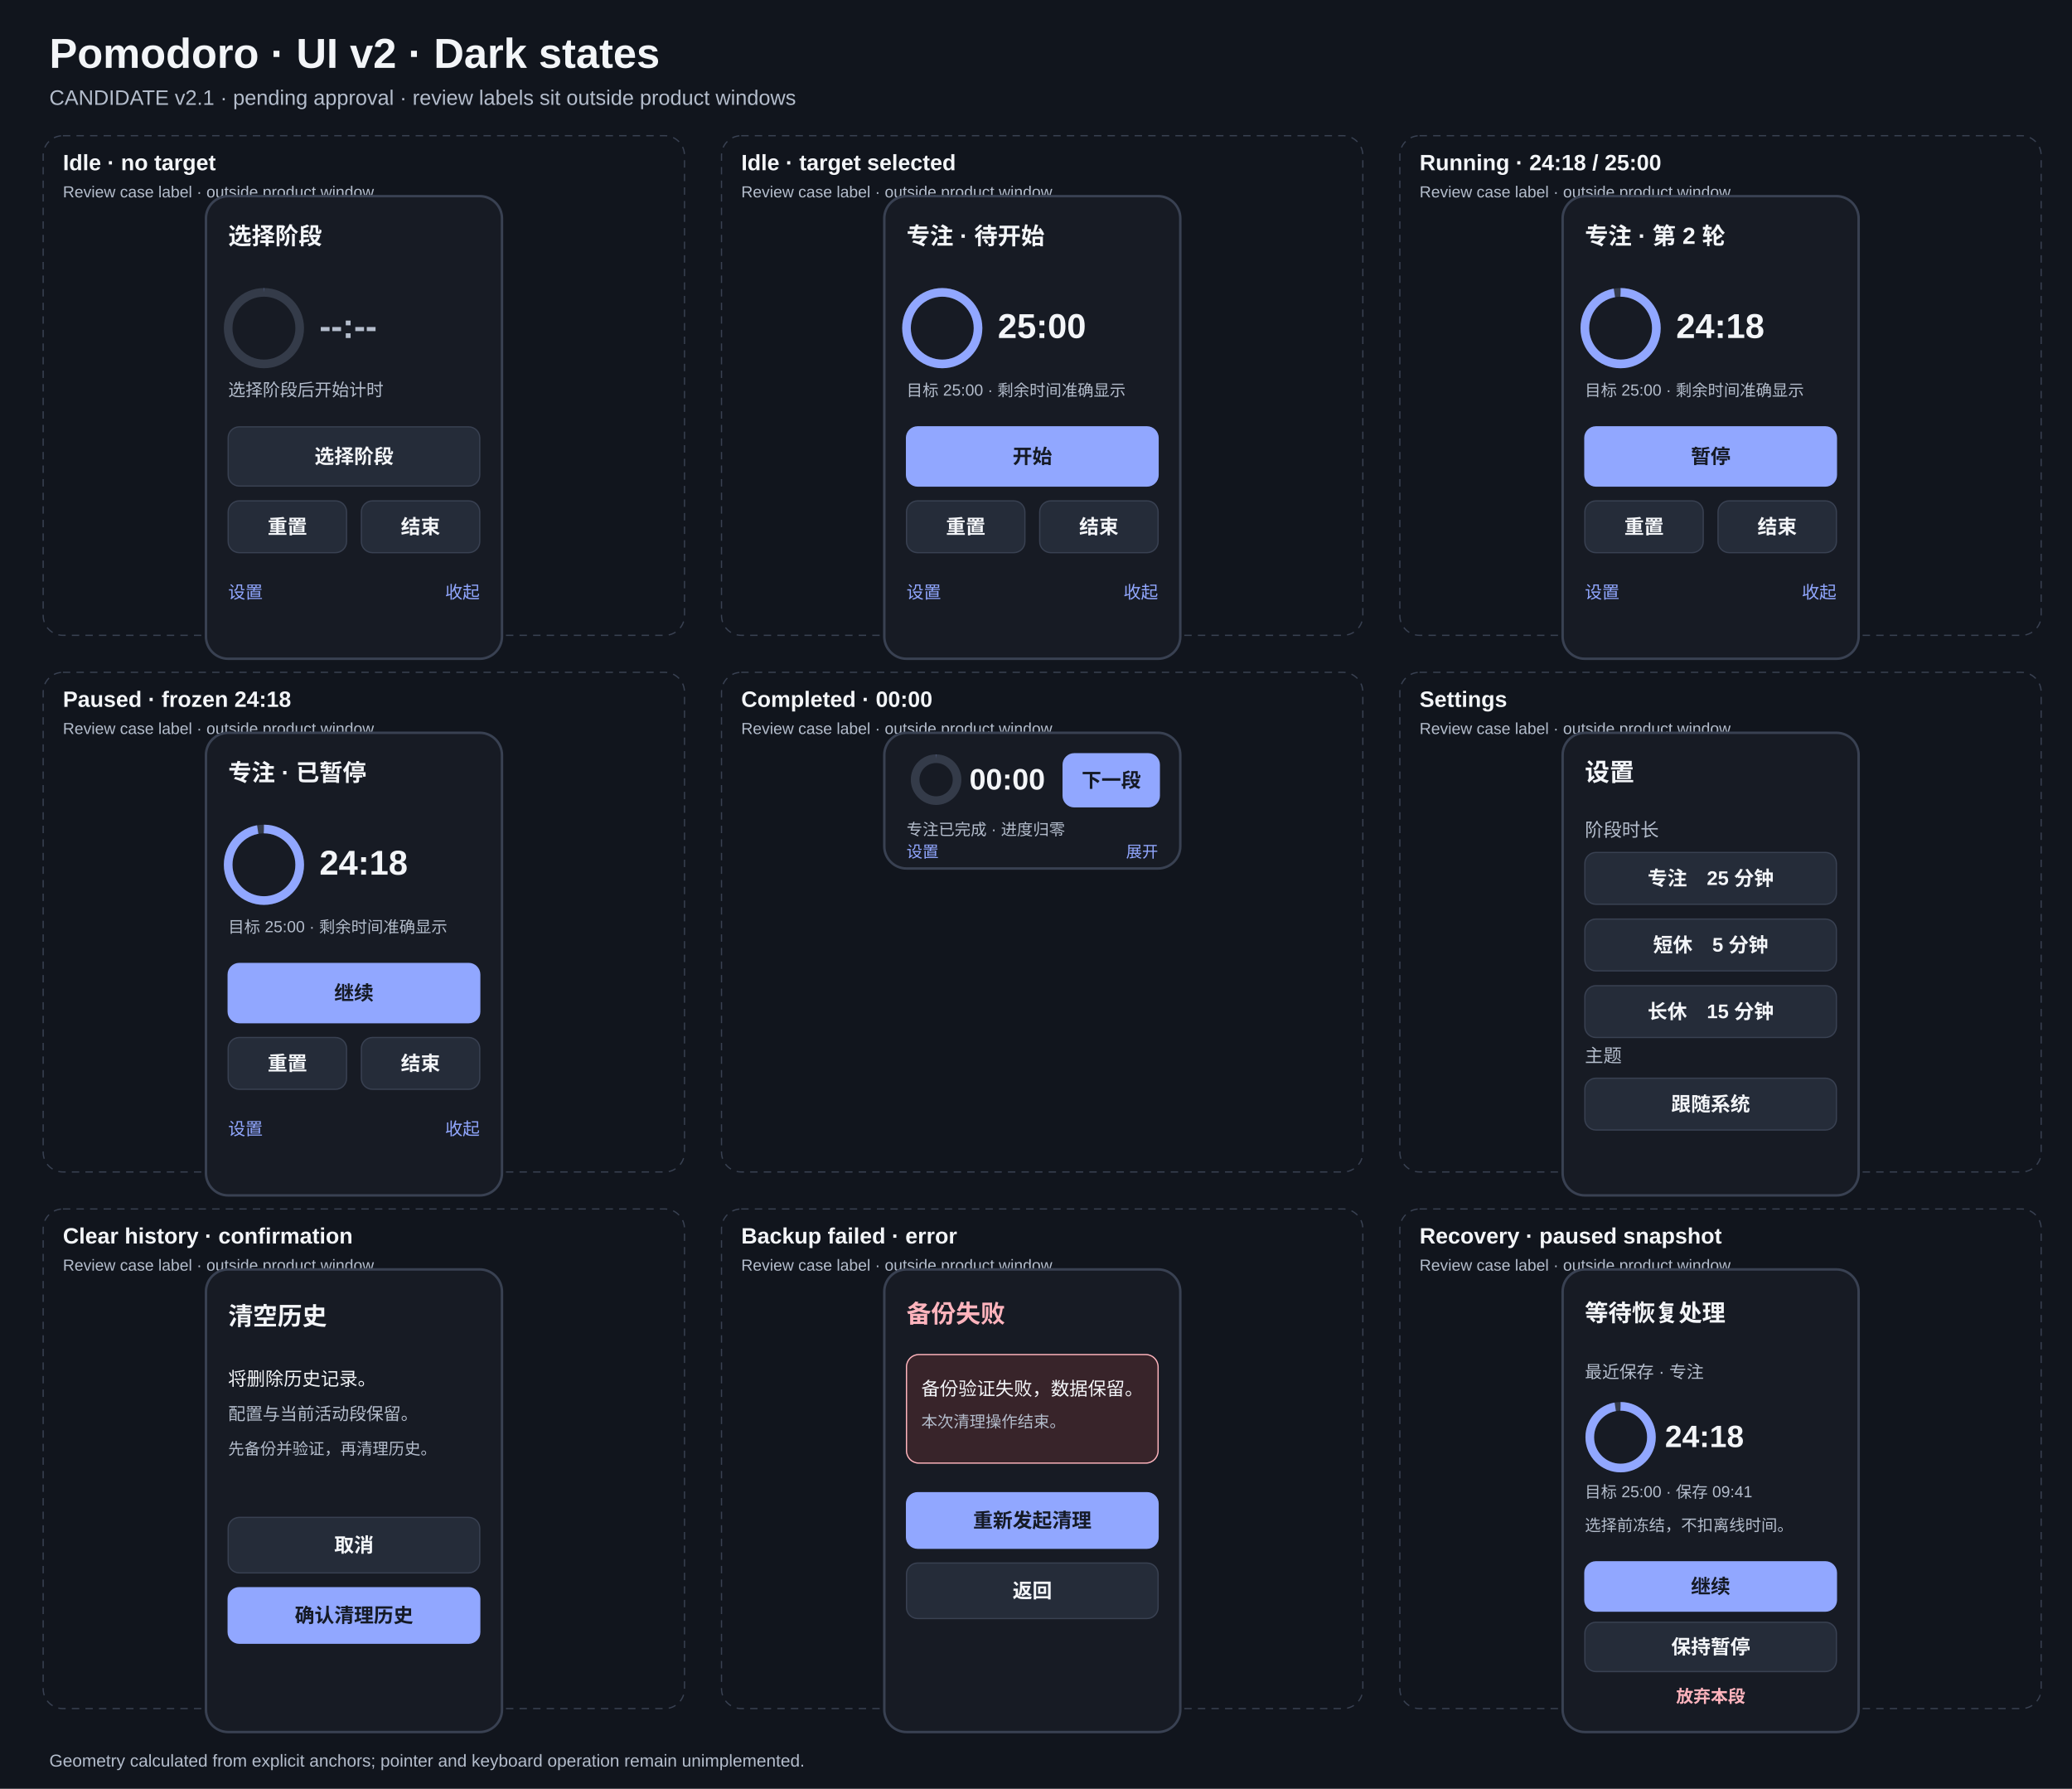
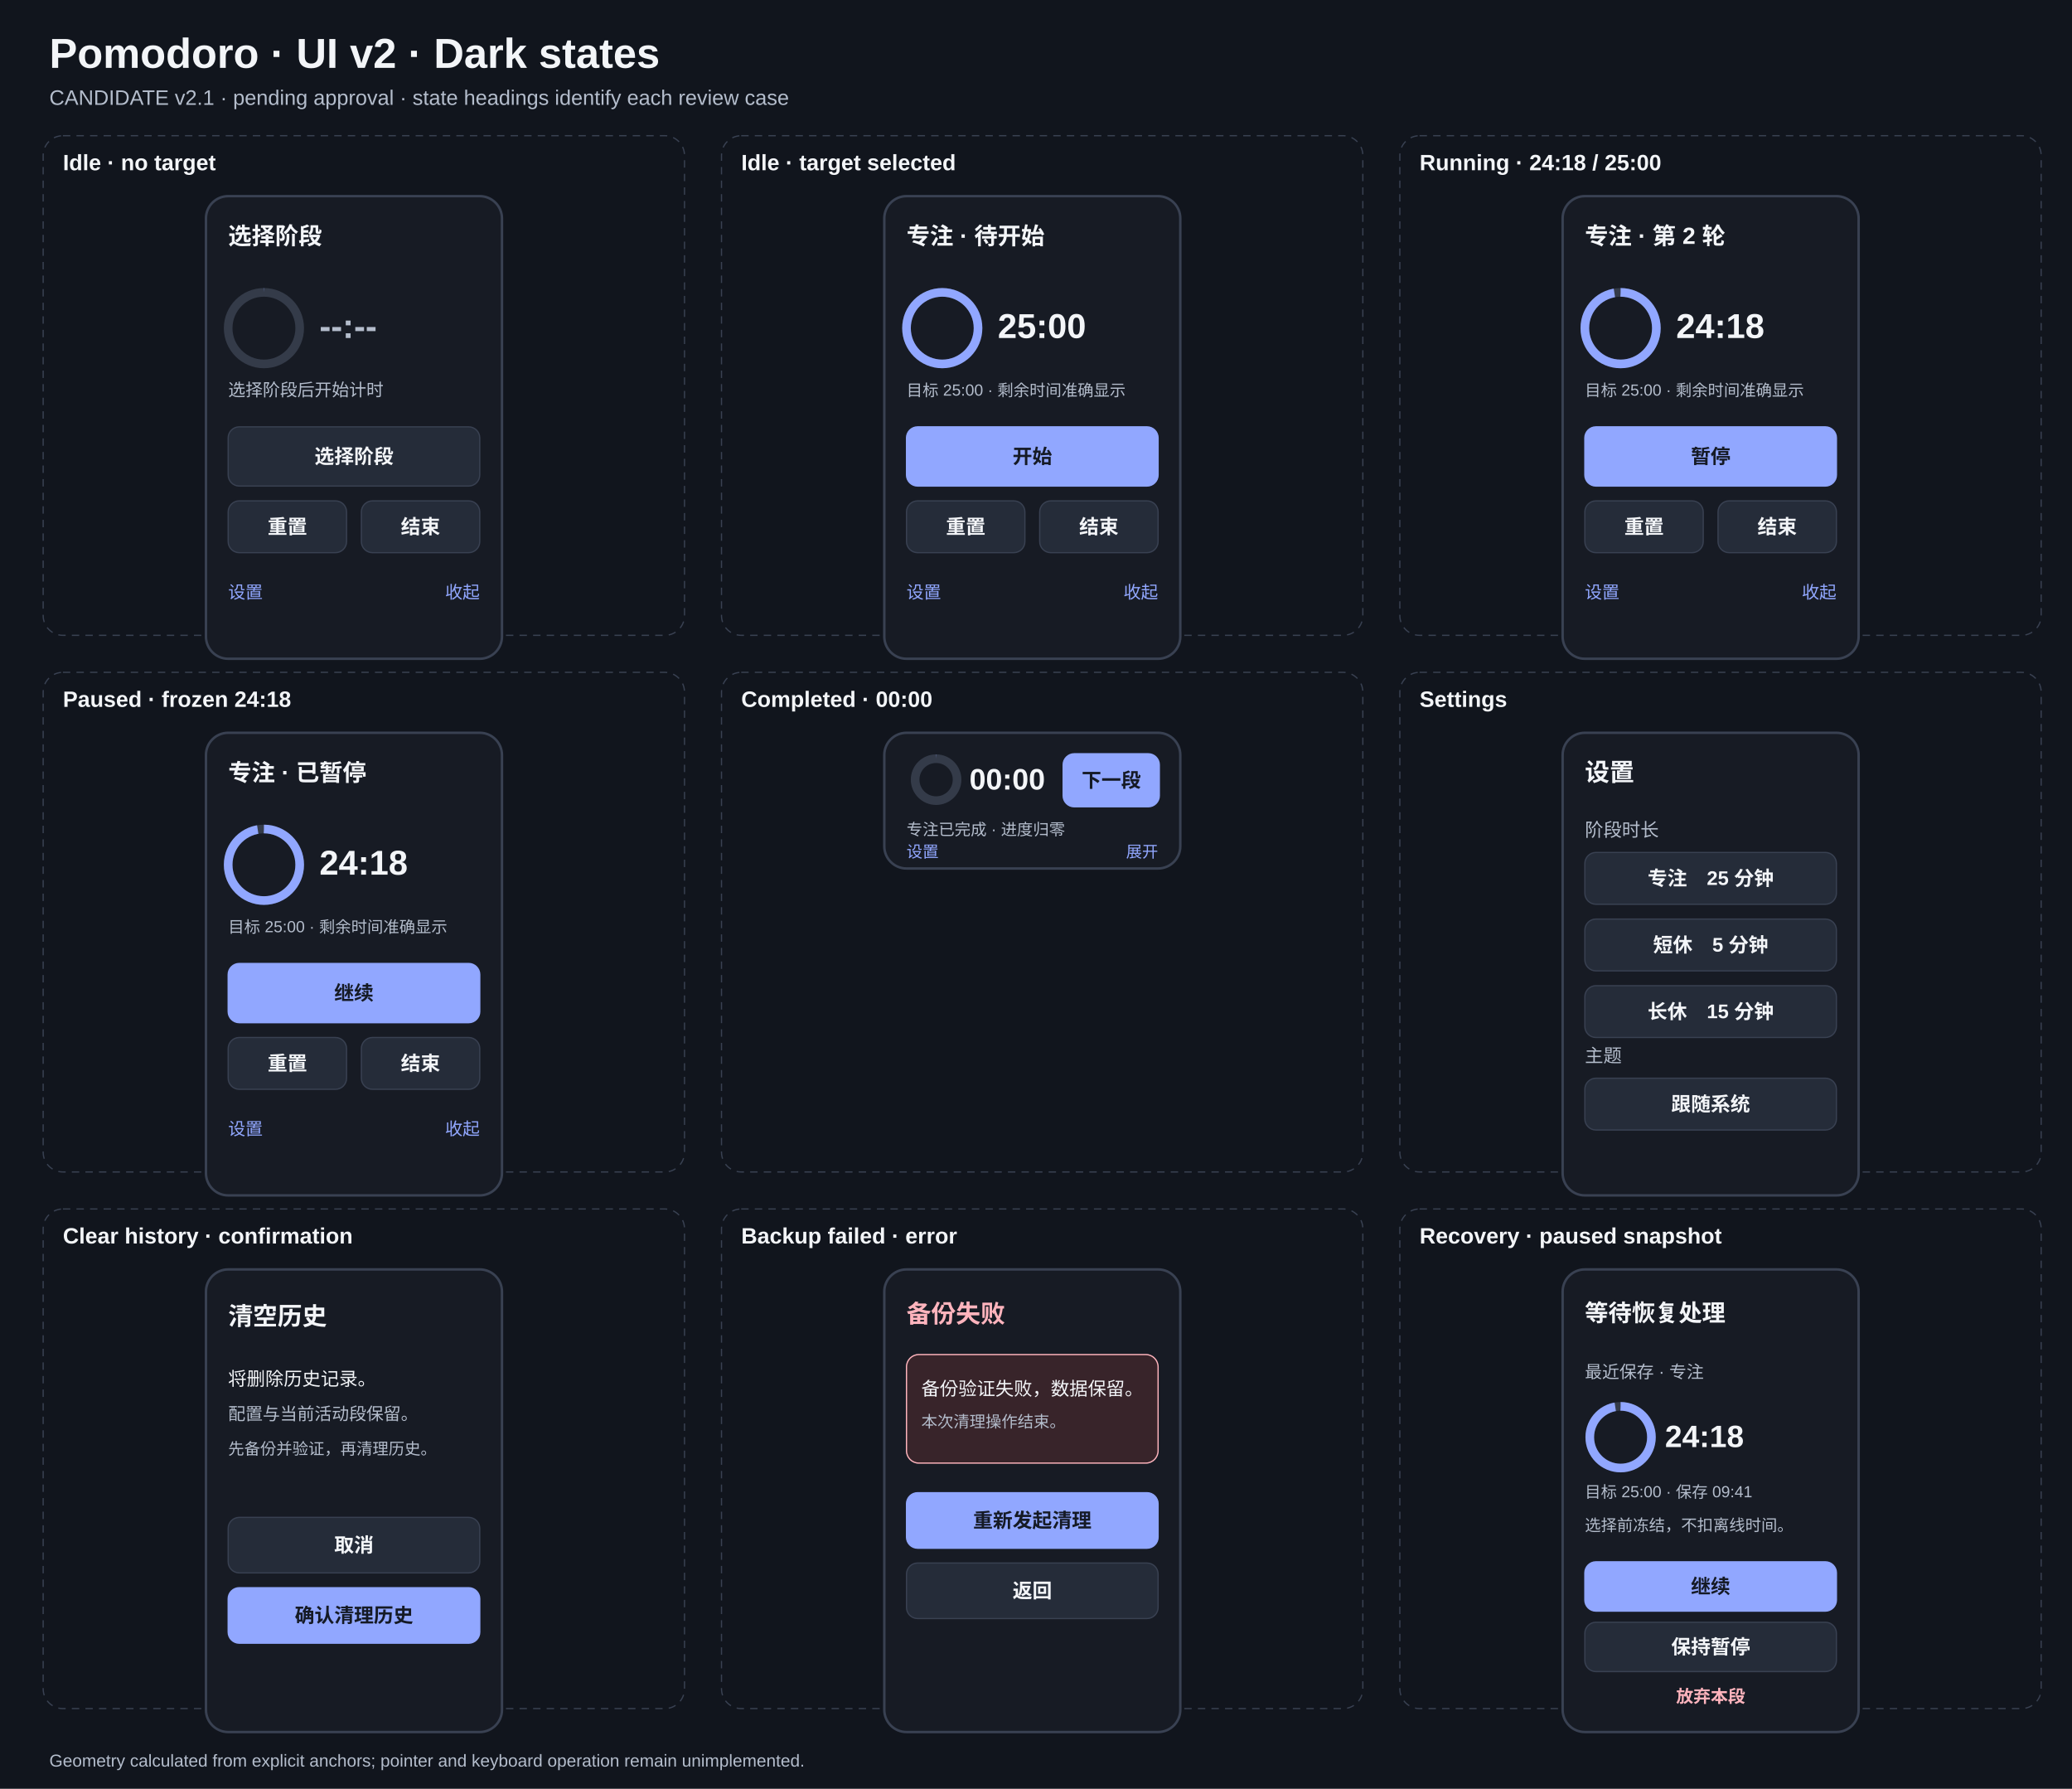
<svg xmlns="http://www.w3.org/2000/svg" width="1680" height="1450" viewBox="0 0 1680 1450">
  <style>text{font-family:Segoe UI,Arial,sans-serif}</style>
  <rect width="100%" height="100%" fill="#11151d" />
  <text x="40" y="55" font-size="34" fill="#f3f5f8" font-weight="700" text-anchor="start">Pomodoro · UI v2 · Dark states</text>
-   <text x="40" y="85" font-size="17" fill="#b4bdcc" font-weight="400" text-anchor="start">CANDIDATE v2.1 · pending approval · review labels sit outside product windows</text>
+   <text x="40" y="85" font-size="17" fill="#b4bdcc" font-weight="400" text-anchor="start">CANDIDATE v2.1 · pending approval · state headings identify each review case</text>
  <g transform="translate(35 110)">
    <rect width="520" height="405" rx="16" fill="#11151d" stroke="#394152" stroke-dasharray="6 5" />
    <text x="16" y="28" font-size="18" fill="#f3f5f8" font-weight="700" text-anchor="start">Idle · no target</text>
-     <text x="16" y="50" font-size="13" fill="#b4bdcc" font-weight="400" text-anchor="start">Review case label · outside product window</text>
    <rect x="132" y="49" width="240" height="375" rx="18" fill="#171b24" stroke="#394152" stroke-width="2" />
    <text x="150" y="88" font-size="19" fill="#f3f5f8" font-weight="700" text-anchor="start">选择阶段</text>
    <circle cx="179" cy="156" r="29" fill="none" stroke="#343b49" stroke-width="7" />
    <circle cx="179" cy="156" r="29" fill="none" stroke="#91a7ff" stroke-width="7" stroke-dasharray="0 182.212" transform="rotate(-90 179 156)" />
    <text x="224" y="164" font-size="28" fill="#b4bdcc" font-weight="700" text-anchor="start">--:--</text>
    <text x="150" y="211" font-size="14" fill="#b4bdcc" font-weight="400" text-anchor="start">选择阶段后开始计时</text>
    <rect x="150" y="236" width="204" height="48" rx="9" fill="#252c39" stroke="#394152" />
    <text x="252.0" y="260.0" dominant-baseline="middle" text-anchor="middle" font-size="16" font-weight="700" fill="#f3f5f8">选择阶段</text>
    <rect x="150" y="296" width="96" height="42" rx="9" fill="#252c39" stroke="#394152" />
    <text x="198.0" y="317.0" dominant-baseline="middle" text-anchor="middle" font-size="16" font-weight="700" fill="#f3f5f8">重置</text>
    <rect x="258" y="296" width="96" height="42" rx="9" fill="#252c39" stroke="#394152" />
    <text x="306.0" y="317.0" dominant-baseline="middle" text-anchor="middle" font-size="16" font-weight="700" fill="#f3f5f8">结束</text>
    <text x="150" y="375" font-size="14" fill="#91a7ff" font-weight="400" text-anchor="start">设置</text>
    <text x="354" y="375" font-size="14" fill="#91a7ff" font-weight="400" text-anchor="end">收起</text>
  </g>
  <g transform="translate(585 110)">
    <rect width="520" height="405" rx="16" fill="#11151d" stroke="#394152" stroke-dasharray="6 5" />
    <text x="16" y="28" font-size="18" fill="#f3f5f8" font-weight="700" text-anchor="start">Idle · target selected</text>
-     <text x="16" y="50" font-size="13" fill="#b4bdcc" font-weight="400" text-anchor="start">Review case label · outside product window</text>
    <rect x="132" y="49" width="240" height="375" rx="18" fill="#171b24" stroke="#394152" stroke-width="2" />
    <text x="150" y="88" font-size="19" fill="#f3f5f8" font-weight="700" text-anchor="start">专注 · 待开始</text>
    <circle cx="179" cy="156" r="29" fill="none" stroke="#343b49" stroke-width="7" />
    <circle cx="179" cy="156" r="29" fill="none" stroke="#91a7ff" stroke-width="7" stroke-dasharray="182.212 0" transform="rotate(-90 179 156)" />
    <text x="224" y="164" font-size="28" fill="#f3f5f8" font-weight="700" text-anchor="start">25:00</text>
    <text x="150" y="211" font-size="13" fill="#b4bdcc" font-weight="400" text-anchor="start">目标 25:00 · 剩余时间准确显示</text>
    <rect x="150" y="236" width="204" height="48" rx="9" fill="#91a7ff" stroke="#91a7ff" />
    <text x="252.0" y="260.0" dominant-baseline="middle" text-anchor="middle" font-size="16" font-weight="700" fill="#151a25">开始</text>
    <rect x="150" y="296" width="96" height="42" rx="9" fill="#252c39" stroke="#394152" />
    <text x="198.0" y="317.0" dominant-baseline="middle" text-anchor="middle" font-size="16" font-weight="700" fill="#f3f5f8">重置</text>
    <rect x="258" y="296" width="96" height="42" rx="9" fill="#252c39" stroke="#394152" />
    <text x="306.0" y="317.0" dominant-baseline="middle" text-anchor="middle" font-size="16" font-weight="700" fill="#f3f5f8">结束</text>
    <text x="150" y="375" font-size="14" fill="#91a7ff" font-weight="400" text-anchor="start">设置</text>
    <text x="354" y="375" font-size="14" fill="#91a7ff" font-weight="400" text-anchor="end">收起</text>
  </g>
  <g transform="translate(1135 110)">
    <rect width="520" height="405" rx="16" fill="#11151d" stroke="#394152" stroke-dasharray="6 5" />
    <text x="16" y="28" font-size="18" fill="#f3f5f8" font-weight="700" text-anchor="start">Running · 24:18 / 25:00</text>
-     <text x="16" y="50" font-size="13" fill="#b4bdcc" font-weight="400" text-anchor="start">Review case label · outside product window</text>
    <rect x="132" y="49" width="240" height="375" rx="18" fill="#171b24" stroke="#394152" stroke-width="2" />
    <text x="150" y="88" font-size="19" fill="#f3f5f8" font-weight="700" text-anchor="start">专注 · 第 2 轮</text>
    <circle cx="179" cy="156" r="29" fill="none" stroke="#343b49" stroke-width="7" />
    <circle cx="179" cy="156" r="29" fill="none" stroke="#91a7ff" stroke-width="7" stroke-dasharray="177.11 5.102" transform="rotate(-90 179 156)" />
    <text x="224" y="164" font-size="28" fill="#f3f5f8" font-weight="700" text-anchor="start">24:18</text>
    <text x="150" y="211" font-size="13" fill="#b4bdcc" font-weight="400" text-anchor="start">目标 25:00 · 剩余时间准确显示</text>
    <rect x="150" y="236" width="204" height="48" rx="9" fill="#91a7ff" stroke="#91a7ff" />
    <text x="252.0" y="260.0" dominant-baseline="middle" text-anchor="middle" font-size="16" font-weight="700" fill="#151a25">暂停</text>
    <rect x="150" y="296" width="96" height="42" rx="9" fill="#252c39" stroke="#394152" />
    <text x="198.0" y="317.0" dominant-baseline="middle" text-anchor="middle" font-size="16" font-weight="700" fill="#f3f5f8">重置</text>
    <rect x="258" y="296" width="96" height="42" rx="9" fill="#252c39" stroke="#394152" />
    <text x="306.0" y="317.0" dominant-baseline="middle" text-anchor="middle" font-size="16" font-weight="700" fill="#f3f5f8">结束</text>
    <text x="150" y="375" font-size="14" fill="#91a7ff" font-weight="400" text-anchor="start">设置</text>
    <text x="354" y="375" font-size="14" fill="#91a7ff" font-weight="400" text-anchor="end">收起</text>
  </g>
  <g transform="translate(35 545)">
    <rect width="520" height="405" rx="16" fill="#11151d" stroke="#394152" stroke-dasharray="6 5" />
    <text x="16" y="28" font-size="18" fill="#f3f5f8" font-weight="700" text-anchor="start">Paused · frozen 24:18</text>
-     <text x="16" y="50" font-size="13" fill="#b4bdcc" font-weight="400" text-anchor="start">Review case label · outside product window</text>
    <rect x="132" y="49" width="240" height="375" rx="18" fill="#171b24" stroke="#394152" stroke-width="2" />
    <text x="150" y="88" font-size="19" fill="#f3f5f8" font-weight="700" text-anchor="start">专注 · 已暂停</text>
    <circle cx="179" cy="156" r="29" fill="none" stroke="#343b49" stroke-width="7" />
    <circle cx="179" cy="156" r="29" fill="none" stroke="#91a7ff" stroke-width="7" stroke-dasharray="177.11 5.102" transform="rotate(-90 179 156)" />
    <text x="224" y="164" font-size="28" fill="#f3f5f8" font-weight="700" text-anchor="start">24:18</text>
    <text x="150" y="211" font-size="13" fill="#b4bdcc" font-weight="400" text-anchor="start">目标 25:00 · 剩余时间准确显示</text>
    <rect x="150" y="236" width="204" height="48" rx="9" fill="#91a7ff" stroke="#91a7ff" />
    <text x="252.0" y="260.0" dominant-baseline="middle" text-anchor="middle" font-size="16" font-weight="700" fill="#151a25">继续</text>
    <rect x="150" y="296" width="96" height="42" rx="9" fill="#252c39" stroke="#394152" />
    <text x="198.0" y="317.0" dominant-baseline="middle" text-anchor="middle" font-size="16" font-weight="700" fill="#f3f5f8">重置</text>
    <rect x="258" y="296" width="96" height="42" rx="9" fill="#252c39" stroke="#394152" />
    <text x="306.0" y="317.0" dominant-baseline="middle" text-anchor="middle" font-size="16" font-weight="700" fill="#f3f5f8">结束</text>
    <text x="150" y="375" font-size="14" fill="#91a7ff" font-weight="400" text-anchor="start">设置</text>
    <text x="354" y="375" font-size="14" fill="#91a7ff" font-weight="400" text-anchor="end">收起</text>
  </g>
  <g transform="translate(585 545)">
    <rect width="520" height="405" rx="16" fill="#11151d" stroke="#394152" stroke-dasharray="6 5" />
    <text x="16" y="28" font-size="18" fill="#f3f5f8" font-weight="700" text-anchor="start">Completed · 00:00</text>
-     <text x="16" y="50" font-size="13" fill="#b4bdcc" font-weight="400" text-anchor="start">Review case label · outside product window</text>
    <rect x="132" y="49" width="240" height="110" rx="18" fill="#171b24" stroke="#394152" stroke-width="2" />
    <circle cx="174" cy="87" r="17" fill="none" stroke="#343b49" stroke-width="7" />
    <circle cx="174" cy="87" r="17" fill="none" stroke="#91a7ff" stroke-width="7" stroke-dasharray="0 106.814" transform="rotate(-90 174 87)" />
    <text x="201" y="95" font-size="24" fill="#f3f5f8" font-weight="700" text-anchor="start">00:00</text>
    <rect x="277" y="66" width="78" height="43" rx="9" fill="#91a7ff" stroke="#91a7ff" />
    <text x="316.0" y="87.5" dominant-baseline="middle" text-anchor="middle" font-size="16" font-weight="700" fill="#151a25">下一段</text>
    <text x="150" y="132" font-size="13" fill="#b4bdcc" font-weight="400" text-anchor="start">专注已完成 · 进度归零</text>
    <text x="150" y="150" font-size="13" fill="#91a7ff" font-weight="400" text-anchor="start">设置</text>
    <text x="354" y="150" font-size="13" fill="#91a7ff" font-weight="400" text-anchor="end">展开</text>
  </g>
  <g transform="translate(1135 545)">
    <rect width="520" height="405" rx="16" fill="#11151d" stroke="#394152" stroke-dasharray="6 5" />
    <text x="16" y="28" font-size="18" fill="#f3f5f8" font-weight="700" text-anchor="start">Settings</text>
-     <text x="16" y="50" font-size="13" fill="#b4bdcc" font-weight="400" text-anchor="start">Review case label · outside product window</text>
    <rect x="132" y="49" width="240" height="375" rx="18" fill="#171b24" stroke="#394152" stroke-width="2" />
    <text x="150" y="88" font-size="20" fill="#f3f5f8" font-weight="700" text-anchor="start">设置</text>
    <text x="150" y="133" font-size="15" fill="#b4bdcc" font-weight="400" text-anchor="start">阶段时长</text>
    <rect x="150" y="146" width="204" height="42" rx="9" fill="#252c39" stroke="#394152" />
    <text x="252.0" y="167.0" dominant-baseline="middle" text-anchor="middle" font-size="16" font-weight="700" fill="#f3f5f8">专注　25 分钟</text>
    <rect x="150" y="200" width="204" height="42" rx="9" fill="#252c39" stroke="#394152" />
    <text x="252.0" y="221.0" dominant-baseline="middle" text-anchor="middle" font-size="16" font-weight="700" fill="#f3f5f8">短休　5 分钟</text>
    <rect x="150" y="254" width="204" height="42" rx="9" fill="#252c39" stroke="#394152" />
    <text x="252.0" y="275.0" dominant-baseline="middle" text-anchor="middle" font-size="16" font-weight="700" fill="#f3f5f8">长休　15 分钟</text>
    <text x="150" y="316" font-size="15" fill="#b4bdcc" font-weight="400" text-anchor="start">主题</text>
    <rect x="150" y="329" width="204" height="42" rx="9" fill="#252c39" stroke="#394152" />
    <text x="252.0" y="350.0" dominant-baseline="middle" text-anchor="middle" font-size="16" font-weight="700" fill="#f3f5f8">跟随系统</text>
  </g>
  <g transform="translate(35 980)">
    <rect width="520" height="405" rx="16" fill="#11151d" stroke="#394152" stroke-dasharray="6 5" />
    <text x="16" y="28" font-size="18" fill="#f3f5f8" font-weight="700" text-anchor="start">Clear history · confirmation</text>
-     <text x="16" y="50" font-size="13" fill="#b4bdcc" font-weight="400" text-anchor="start">Review case label · outside product window</text>
    <rect x="132" y="49" width="240" height="375" rx="18" fill="#171b24" stroke="#394152" stroke-width="2" />
    <text x="150" y="94" font-size="20" fill="#f3f5f8" font-weight="700" text-anchor="start">清空历史</text>
    <text x="150" y="143" font-size="15" fill="#f3f5f8" font-weight="400" text-anchor="start">将删除历史记录。</text>
    <text x="150" y="171" font-size="14" fill="#b4bdcc" font-weight="400" text-anchor="start">配置与当前活动段保留。</text>
    <text x="150" y="199" font-size="13" fill="#b4bdcc" font-weight="400" text-anchor="start">先备份并验证，再清理历史。</text>
    <rect x="150" y="250" width="204" height="45" rx="9" fill="#252c39" stroke="#394152" />
    <text x="252.0" y="272.5" dominant-baseline="middle" text-anchor="middle" font-size="16" font-weight="700" fill="#f3f5f8">取消</text>
    <rect x="150" y="307" width="204" height="45" rx="9" fill="#91a7ff" stroke="#91a7ff" />
    <text x="252.0" y="329.5" dominant-baseline="middle" text-anchor="middle" font-size="16" font-weight="700" fill="#151a25">确认清理历史</text>
  </g>
  <g transform="translate(585 980)">
    <rect width="520" height="405" rx="16" fill="#11151d" stroke="#394152" stroke-dasharray="6 5" />
    <text x="16" y="28" font-size="18" fill="#f3f5f8" font-weight="700" text-anchor="start">Backup failed · error</text>
-     <text x="16" y="50" font-size="13" fill="#b4bdcc" font-weight="400" text-anchor="start">Review case label · outside product window</text>
    <rect x="132" y="49" width="240" height="375" rx="18" fill="#171b24" stroke="#394152" stroke-width="2" />
    <text x="150" y="92" font-size="20" fill="#ffb4bd" font-weight="700" text-anchor="start">备份失败</text>
    <rect x="150" y="118" width="204" height="88" rx="10" fill="#38242a" stroke="#ffb4bd" />
    <text x="162" y="151" font-size="15" fill="#f3f5f8" font-weight="400" text-anchor="start">备份验证失败，数据保留。</text>
    <text x="162" y="177" font-size="13" fill="#b4bdcc" font-weight="400" text-anchor="start">本次清理操作结束。</text>
    <rect x="150" y="230" width="204" height="45" rx="9" fill="#91a7ff" stroke="#91a7ff" />
    <text x="252.0" y="252.5" dominant-baseline="middle" text-anchor="middle" font-size="16" font-weight="700" fill="#151a25">重新发起清理</text>
    <rect x="150" y="287" width="204" height="45" rx="9" fill="#252c39" stroke="#394152" />
    <text x="252.0" y="309.5" dominant-baseline="middle" text-anchor="middle" font-size="16" font-weight="700" fill="#f3f5f8">返回</text>
  </g>
  <g transform="translate(1135 980)">
    <rect width="520" height="405" rx="16" fill="#11151d" stroke="#394152" stroke-dasharray="6 5" />
    <text x="16" y="28" font-size="18" fill="#f3f5f8" font-weight="700" text-anchor="start">Recovery · paused snapshot</text>
-     <text x="16" y="50" font-size="13" fill="#b4bdcc" font-weight="400" text-anchor="start">Review case label · outside product window</text>
    <rect x="132" y="49" width="240" height="375" rx="18" fill="#171b24" stroke="#394152" stroke-width="2" />
    <text x="150" y="91" font-size="19" fill="#f3f5f8" font-weight="700" text-anchor="start">等待恢复处理</text>
    <text x="150" y="137" font-size="14" fill="#b4bdcc" font-weight="400" text-anchor="start">最近保存 · 专注</text>
    <circle cx="179" cy="185" r="25" fill="none" stroke="#343b49" stroke-width="7" />
    <circle cx="179" cy="185" r="25" fill="none" stroke="#91a7ff" stroke-width="7" stroke-dasharray="152.681 4.398" transform="rotate(-90 179 185)" />
    <text x="215" y="193" font-size="25" fill="#f3f5f8" font-weight="700" text-anchor="start">24:18</text>
    <text x="150" y="234" font-size="13" fill="#b4bdcc" font-weight="400" text-anchor="start">目标 25:00 · 保存 09:41</text>
    <text x="150" y="261" font-size="13" fill="#b4bdcc" font-weight="400" text-anchor="start">选择前冻结，不扣离线时间。</text>
    <rect x="150" y="286" width="204" height="40" rx="9" fill="#91a7ff" stroke="#91a7ff" />
    <text x="252.0" y="306.0" dominant-baseline="middle" text-anchor="middle" font-size="16" font-weight="700" fill="#151a25">继续</text>
    <rect x="150" y="335" width="204" height="40" rx="9" fill="#252c39" stroke="#394152" />
    <text x="252.0" y="355.0" dominant-baseline="middle" text-anchor="middle" font-size="16" font-weight="700" fill="#f3f5f8">保持暂停</text>
    <text x="252.0" y="400" font-size="14" fill="#ffb4bd" font-weight="600" text-anchor="middle">放弃本段</text>
  </g>
  <text x="40" y="1432" font-size="14" fill="#b4bdcc" font-weight="400" text-anchor="start">Geometry calculated from explicit anchors; pointer and keyboard operation remain unimplemented.</text>
</svg>
